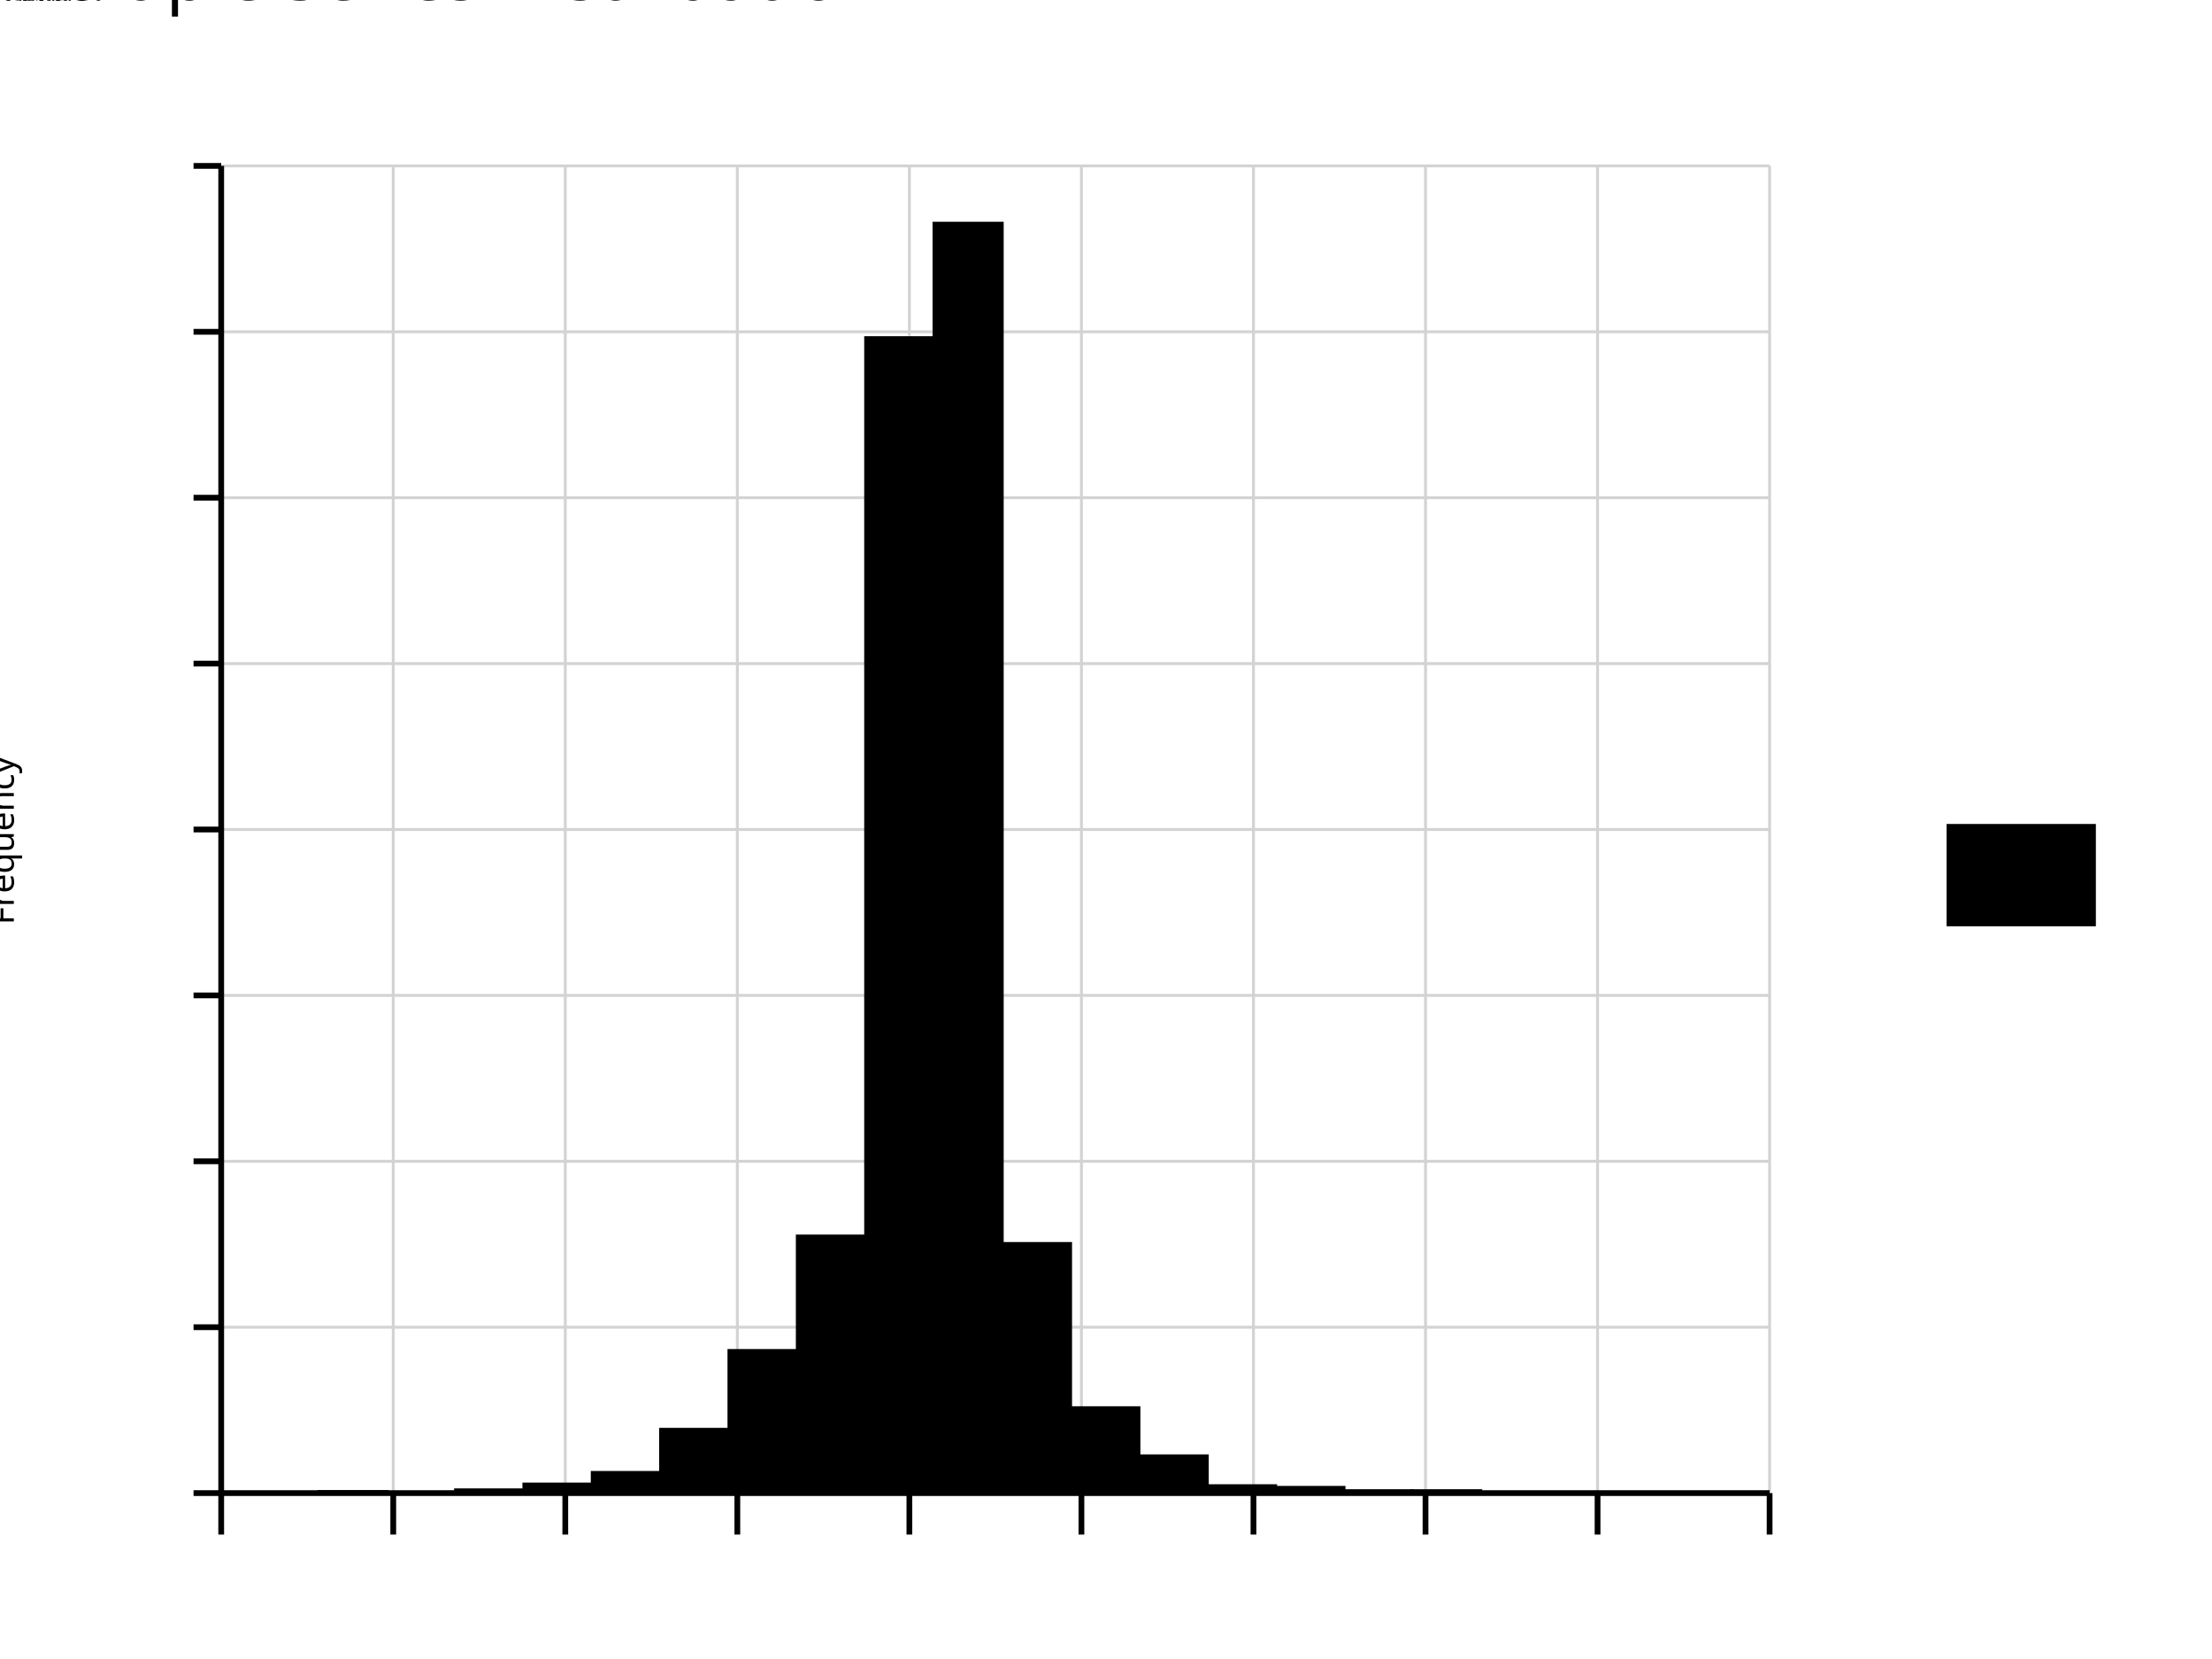
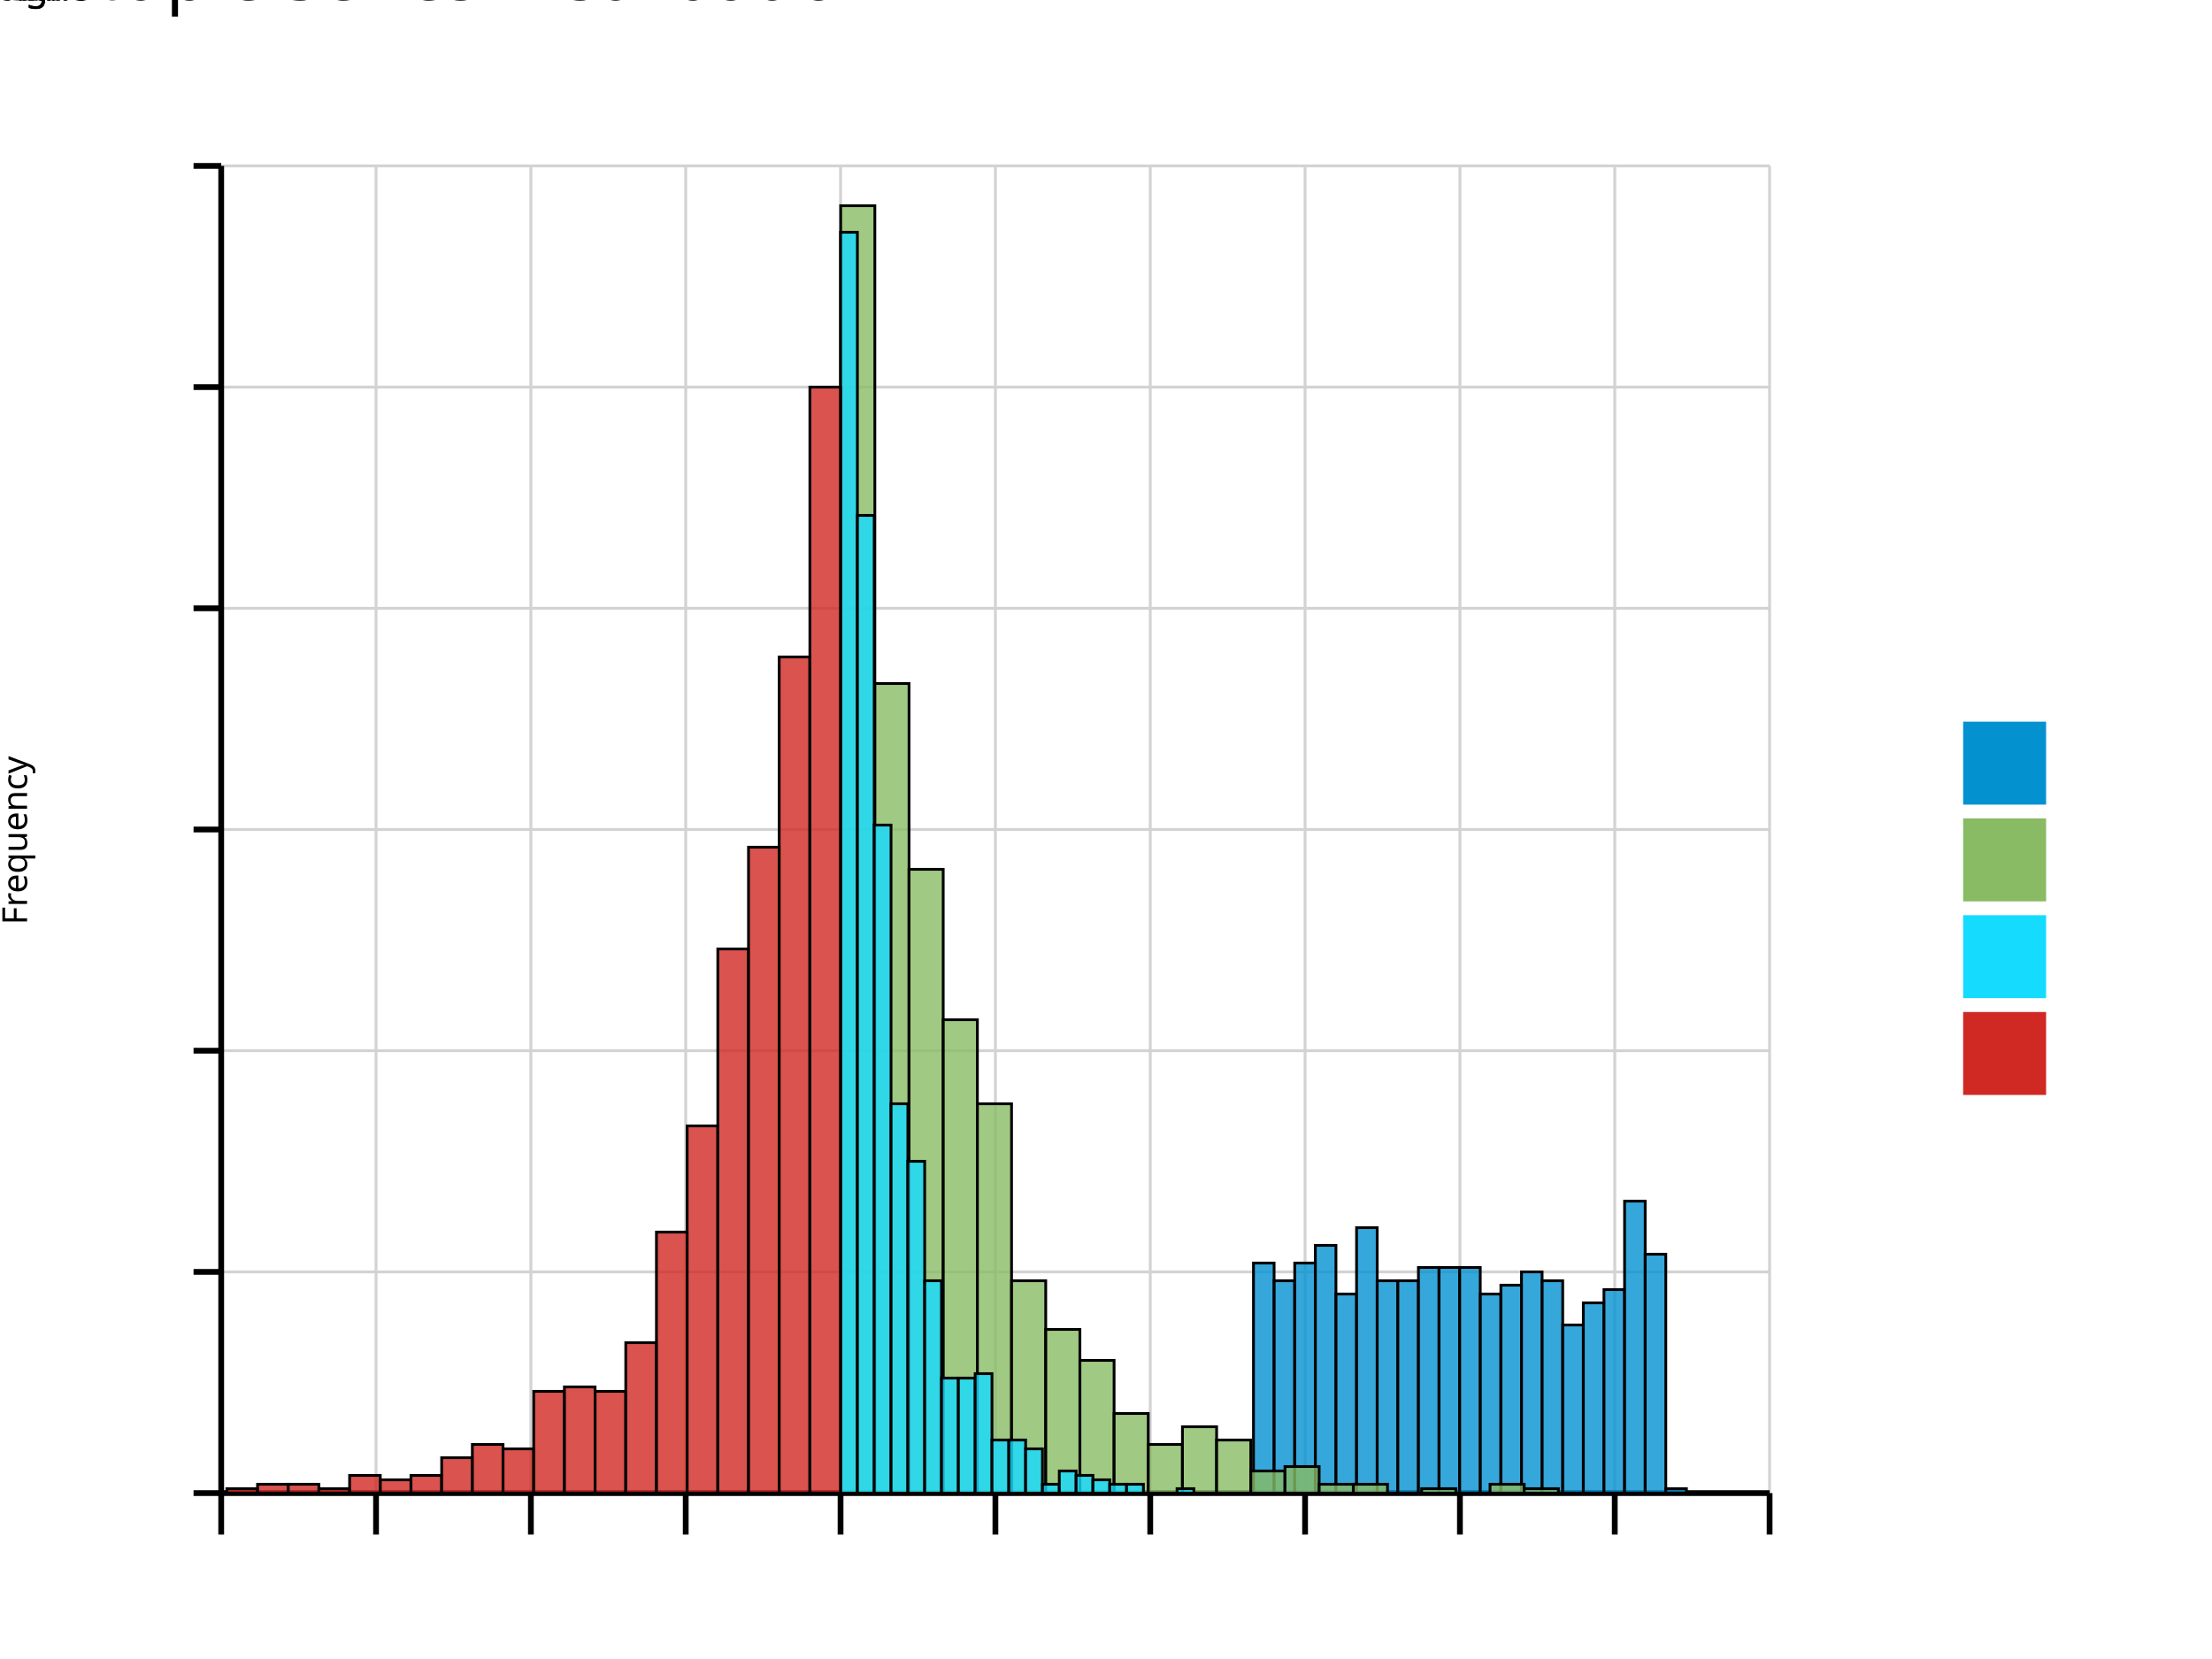
<svg xmlns="http://www.w3.org/2000/svg" viewBox="0 0 800 600">
  <rect fill="white" width="800" height="600" />
  <rect fill="white" width="800" height="600" />
  <rect fill="white" x="80" y="60" width="560" height="480" />
  <path fill="none" stroke="#D3D3D3" stroke-width="1.042" stroke-miterlimit="4" d="M80 60L80 540" />
-   <path fill="none" stroke="#D3D3D3" stroke-width="1.042" stroke-miterlimit="4" d="M142.222 60L142.222 540" />
-   <path fill="none" stroke="#D3D3D3" stroke-width="1.042" stroke-miterlimit="4" d="M204.444 60L204.444 540" />
-   <path fill="none" stroke="#D3D3D3" stroke-width="1.042" stroke-miterlimit="4" d="M266.667 60L266.667 540" />
-   <path fill="none" stroke="#D3D3D3" stroke-width="1.042" stroke-miterlimit="4" d="M328.889 60L328.889 540" />
-   <path fill="none" stroke="#D3D3D3" stroke-width="1.042" stroke-miterlimit="4" d="M391.111 60L391.111 540" />
-   <path fill="none" stroke="#D3D3D3" stroke-width="1.042" stroke-miterlimit="4" d="M453.333 60L453.333 540" />
-   <path fill="none" stroke="#D3D3D3" stroke-width="1.042" stroke-miterlimit="4" d="M515.556 60L515.556 540" />
-   <path fill="none" stroke="#D3D3D3" stroke-width="1.042" stroke-miterlimit="4" d="M577.778 60L577.778 540" />
+   <path fill="none" stroke="#D3D3D3" stroke-width="1.042" stroke-miterlimit="4" d="M136 60L136 540" />
+   <path fill="none" stroke="#D3D3D3" stroke-width="1.042" stroke-miterlimit="4" d="M192 60L192 540" />
+   <path fill="none" stroke="#D3D3D3" stroke-width="1.042" stroke-miterlimit="4" d="M248 60L248 540" />
+   <path fill="none" stroke="#D3D3D3" stroke-width="1.042" stroke-miterlimit="4" d="M304 60L304 540" />
+   <path fill="none" stroke="#D3D3D3" stroke-width="1.042" stroke-miterlimit="4" d="M360 60L360 540" />
+   <path fill="none" stroke="#D3D3D3" stroke-width="1.042" stroke-miterlimit="4" d="M416 60L416 540" />
+   <path fill="none" stroke="#D3D3D3" stroke-width="1.042" stroke-miterlimit="4" d="M472 60L472 540" />
+   <path fill="none" stroke="#D3D3D3" stroke-width="1.042" stroke-miterlimit="4" d="M528 60L528 540" />
+   <path fill="none" stroke="#D3D3D3" stroke-width="1.042" stroke-miterlimit="4" d="M584 60L584 540" />
  <path fill="none" stroke="#D3D3D3" stroke-width="1.042" stroke-miterlimit="4" d="M640 60L640 540" />
  <path fill="none" stroke="#D3D3D3" stroke-width="1.042" stroke-miterlimit="4" d="M80 540L640 540" />
-   <path fill="none" stroke="#D3D3D3" stroke-width="1.042" stroke-miterlimit="4" d="M80 480L640 480" />
-   <path fill="none" stroke="#D3D3D3" stroke-width="1.042" stroke-miterlimit="4" d="M80 420L640 420" />
-   <path fill="none" stroke="#D3D3D3" stroke-width="1.042" stroke-miterlimit="4" d="M80 360L640 360" />
+   <path fill="none" stroke="#D3D3D3" stroke-width="1.042" stroke-miterlimit="4" d="M80 460L640 460" />
+   <path fill="none" stroke="#D3D3D3" stroke-width="1.042" stroke-miterlimit="4" d="M80 380L640 380" />
  <path fill="none" stroke="#D3D3D3" stroke-width="1.042" stroke-miterlimit="4" d="M80 300L640 300" />
-   <path fill="none" stroke="#D3D3D3" stroke-width="1.042" stroke-miterlimit="4" d="M80 240L640 240" />
-   <path fill="none" stroke="#D3D3D3" stroke-width="1.042" stroke-miterlimit="4" d="M80 180L640 180" />
-   <path fill="none" stroke="#D3D3D3" stroke-width="1.042" stroke-miterlimit="4" d="M80 120L640 120" />
+   <path fill="none" stroke="#D3D3D3" stroke-width="1.042" stroke-miterlimit="4" d="M80 220L640 220" />
+   <path fill="none" stroke="#D3D3D3" stroke-width="1.042" stroke-miterlimit="4" d="M80 140L640 140" />
  <path fill="none" stroke="#D3D3D3" stroke-width="1.042" stroke-miterlimit="4" d="M80 60L640 60" />
  <path fill="none" stroke="black" stroke-width="2.083" stroke-miterlimit="4" d="M80 540L640 540" />
  <path fill="none" stroke="black" stroke-width="2.083" stroke-miterlimit="4" d="M80 540L80 555" />
  <text font-size="10.417" font-family="Microsoft YaHei, 微软雅黑" x="66, 70.506, 76.615, 79.123, 85.231, " y="566, ">
- 			-8.00
- 	</text>
-   <path fill="none" stroke="black" stroke-width="2.083" stroke-miterlimit="4" d="M142.222 540L142.222 555" />
-   <text font-size="10.417" font-family="Microsoft YaHei, 微软雅黑" x="128, 132.506, 138.615, 141.123, 147.231, " y="566, ">
			-6.00
	</text>
-   <path fill="none" stroke="black" stroke-width="2.083" stroke-miterlimit="4" d="M204.444 540L204.444 555" />
-   <text font-size="10.417" font-family="Microsoft YaHei, 微软雅黑" x="190, 194.506, 200.615, 203.123, 209.231, " y="566, ">
- 			-4.00
- 	</text>
-   <path fill="none" stroke="black" stroke-width="2.083" stroke-miterlimit="4" d="M266.667 540L266.667 555" />
-   <text font-size="10.417" font-family="Microsoft YaHei, 微软雅黑" x="252, 256.506, 262.615, 265.123, 271.231, " y="566, ">
- 			-2.00
- 	</text>
-   <path fill="none" stroke="black" stroke-width="2.083" stroke-miterlimit="4" d="M328.889 540L328.889 555" />
-   <text font-size="10.417" font-family="Microsoft YaHei, 微软雅黑" x="326, " y="566, ">
+   <path fill="none" stroke="black" stroke-width="2.083" stroke-miterlimit="4" d="M136 540L136 555" />
+   <text font-size="10.417" font-family="Microsoft YaHei, 微软雅黑" x="122, 126.506, 132.615, 135.123, 141.231, " y="566, ">
+ 			-4.50
+ 	</text>
+   <path fill="none" stroke="black" stroke-width="2.083" stroke-miterlimit="4" d="M192 540L192 555" />
+   <text font-size="10.417" font-family="Microsoft YaHei, 微软雅黑" x="178, 182.506, 188.615, 191.123, 197.231, " y="566, ">
+ 			-3.00
+ 	</text>
+   <path fill="none" stroke="black" stroke-width="2.083" stroke-miterlimit="4" d="M248 540L248 555" />
+   <text font-size="10.417" font-family="Microsoft YaHei, 微软雅黑" x="234, 238.506, 244.615, 247.123, 253.231, " y="566, ">
+ 			-1.50
+ 	</text>
+   <path fill="none" stroke="black" stroke-width="2.083" stroke-miterlimit="4" d="M304 540L304 555" />
+   <text font-size="10.417" font-family="Microsoft YaHei, 微软雅黑" x="301, " y="566, ">
			0
	</text>
-   <path fill="none" stroke="black" stroke-width="2.083" stroke-miterlimit="4" d="M391.111 540L391.111 555" />
-   <text font-size="10.417" font-family="Microsoft YaHei, 微软雅黑" x="379, 385.109, 387.616, 393.725, " y="566, ">
- 			2.00
- 	</text>
-   <path fill="none" stroke="black" stroke-width="2.083" stroke-miterlimit="4" d="M453.333 540L453.333 555" />
-   <text font-size="10.417" font-family="Microsoft YaHei, 微软雅黑" x="442, 448.109, 450.616, 456.725, " y="566, ">
- 			4.00
- 	</text>
-   <path fill="none" stroke="black" stroke-width="2.083" stroke-miterlimit="4" d="M515.556 540L515.556 555" />
-   <text font-size="10.417" font-family="Microsoft YaHei, 微软雅黑" x="504, 510.109, 512.616, 518.725, " y="566, ">
+   <path fill="none" stroke="black" stroke-width="2.083" stroke-miterlimit="4" d="M360 540L360 555" />
+   <text font-size="10.417" font-family="Microsoft YaHei, 微软雅黑" x="349, 355.109, 357.616, 363.725, " y="566, ">
+ 			1.50
+ 	</text>
+   <path fill="none" stroke="black" stroke-width="2.083" stroke-miterlimit="4" d="M416 540L416 555" />
+   <text font-size="10.417" font-family="Microsoft YaHei, 微软雅黑" x="404, 410.109, 412.616, 418.725, " y="566, ">
+ 			3.00
+ 	</text>
+   <path fill="none" stroke="black" stroke-width="2.083" stroke-miterlimit="4" d="M472 540L472 555" />
+   <text font-size="10.417" font-family="Microsoft YaHei, 微软雅黑" x="460, 466.109, 468.616, 474.725, " y="566, ">
+ 			4.50
+ 	</text>
+   <path fill="none" stroke="black" stroke-width="2.083" stroke-miterlimit="4" d="M528 540L528 555" />
+   <text font-size="10.417" font-family="Microsoft YaHei, 微软雅黑" x="516, 522.109, 524.616, 530.725, " y="566, ">
			6.00
	</text>
-   <path fill="none" stroke="black" stroke-width="2.083" stroke-miterlimit="4" d="M577.778 540L577.778 555" />
-   <text font-size="10.417" font-family="Microsoft YaHei, 微软雅黑" x="566, 572.109, 574.616, 580.725, " y="566, ">
- 			8.00
+   <path fill="none" stroke="black" stroke-width="2.083" stroke-miterlimit="4" d="M584 540L584 555" />
+   <text font-size="10.417" font-family="Microsoft YaHei, 微软雅黑" x="572, 578.109, 580.616, 586.725, " y="566, ">
+ 			7.50
	</text>
  <path fill="none" stroke="black" stroke-width="2.083" stroke-miterlimit="4" d="M640 540L640 555" />
-   <text font-size="10.417" font-family="Microsoft YaHei, 微软雅黑" x="625, 631.109, 637.217, 639.725, 645.833, " y="566, ">
- 			10.00
+   <text font-size="10.417" font-family="Microsoft YaHei, 微软雅黑" x="628, 634.109, 636.616, 642.725, " y="566, ">
+ 			9.00
	</text>
  <text font-size="12.5" font-family="Microsoft YaHei, 微软雅黑" x="341.217, 349.671, 356.58, 359.906, 367.609, " y="561.25, ">
			Value
	</text>
  <path fill="none" stroke="black" stroke-width="2.083" stroke-miterlimit="4" d="M80 540L80 60" />
  <path fill="none" stroke="black" stroke-width="2.083" stroke-miterlimit="4" d="M80 540L70 540" />
  <text font-size="10.417" font-family="Microsoft YaHei, 微软雅黑" x="63.25, " y="543.5, ">
			0
	</text>
-   <path fill="none" stroke="black" stroke-width="2.083" stroke-miterlimit="4" d="M80 480L70 480" />
-   <text font-size="10.417" font-family="Microsoft YaHei, 微软雅黑" x="32.94, 39.049, 45.158, 51.266, 53.774, 59.882, " y="483.5, ">
+   <path fill="none" stroke="black" stroke-width="2.083" stroke-miterlimit="4" d="M80 460L70 460" />
+   <text font-size="10.417" font-family="Microsoft YaHei, 微软雅黑" x="39.812, 45.921, 52.03, 54.537, 60.646, " y="463.5, ">
+ 			50.00
+ 	</text>
+   <path fill="none" stroke="black" stroke-width="2.083" stroke-miterlimit="4" d="M80 380L70 380" />
+   <text font-size="10.417" font-family="Microsoft YaHei, 微软雅黑" x="34.065, 40.174, 46.283, 52.391, 54.899, 61.007, " y="383.5, ">
+ 			100.00
+ 	</text>
+   <path fill="none" stroke="black" stroke-width="2.083" stroke-miterlimit="4" d="M80 300L70 300" />
+   <text font-size="10.417" font-family="Microsoft YaHei, 微软雅黑" x="34.065, 40.174, 46.283, 52.391, 54.899, 61.007, " y="303.5, ">
+ 			150.00
+ 	</text>
+   <path fill="none" stroke="black" stroke-width="2.083" stroke-miterlimit="4" d="M80 220L70 220" />
+   <text font-size="10.417" font-family="Microsoft YaHei, 微软雅黑" x="32.94, 39.049, 45.158, 51.266, 53.774, 59.882, " y="223.5, ">
			200.00
	</text>
-   <path fill="none" stroke="black" stroke-width="2.083" stroke-miterlimit="4" d="M80 420L70 420" />
-   <text font-size="10.417" font-family="Microsoft YaHei, 微软雅黑" x="32.94, 39.049, 45.158, 51.266, 53.774, 59.882, " y="423.5, ">
- 			400.00
- 	</text>
-   <path fill="none" stroke="black" stroke-width="2.083" stroke-miterlimit="4" d="M80 360L70 360" />
-   <text font-size="10.417" font-family="Microsoft YaHei, 微软雅黑" x="32.94, 39.049, 45.158, 51.266, 53.774, 59.882, " y="363.5, ">
- 			600.00
- 	</text>
-   <path fill="none" stroke="black" stroke-width="2.083" stroke-miterlimit="4" d="M80 300L70 300" />
-   <text font-size="10.417" font-family="Microsoft YaHei, 微软雅黑" x="32.94, 39.049, 45.158, 51.266, 53.774, 59.882, " y="303.5, ">
- 			800.00
- 	</text>
-   <path fill="none" stroke="black" stroke-width="2.083" stroke-miterlimit="4" d="M80 240L70 240" />
-   <text font-size="10.417" font-family="Microsoft YaHei, 微软雅黑" x="27.193, 33.302, 39.41, 45.519, 51.628, 54.135, 60.244, " y="243.5, ">
- 			1000.00
- 	</text>
-   <path fill="none" stroke="black" stroke-width="2.083" stroke-miterlimit="4" d="M80 180L70 180" />
-   <text font-size="10.417" font-family="Microsoft YaHei, 微软雅黑" x="27.193, 33.302, 39.41, 45.519, 51.628, 54.135, 60.244, " y="183.5, ">
- 			1200.00
- 	</text>
-   <path fill="none" stroke="black" stroke-width="2.083" stroke-miterlimit="4" d="M80 120L70 120" />
-   <text font-size="10.417" font-family="Microsoft YaHei, 微软雅黑" x="27.193, 33.302, 39.41, 45.519, 51.628, 54.135, 60.244, " y="123.5, ">
- 			1400.00
+   <path fill="none" stroke="black" stroke-width="2.083" stroke-miterlimit="4" d="M80 140L70 140" />
+   <text font-size="10.417" font-family="Microsoft YaHei, 微软雅黑" x="32.94, 39.049, 45.158, 51.266, 53.774, 59.882, " y="143.5, ">
+ 			250.00
	</text>
  <path fill="none" stroke="black" stroke-width="2.083" stroke-miterlimit="4" d="M80 60L70 60" />
-   <text font-size="10.417" font-family="Microsoft YaHei, 微软雅黑" x="27.193, 33.302, 39.41, 45.519, 51.628, 54.135, 60.244, " y="63.5, ">
- 			1600.00
- 	</text>
-   <text transform="matrix(0 -1 1 0 5 334.463)" font-size="12.5" font-family="Segoe UI" x="-29.403, -23.299, -18.954, -12.417, -5.056, 2.018, 8.555, 15.629, 21.403, " y="3, ">
+   <text font-size="10.417" font-family="Microsoft YaHei, 微软雅黑" x="32.94, 39.049, 45.158, 51.266, 53.774, 59.882, " y="63.5, ">
+ 			300.00
+ 	</text>
+   <text transform="matrix(0 -1 1 0 9.78548 334.463)" font-size="12.5" font-family="Segoe UI" x="-29.403, -23.299, -18.954, -12.417, -5.056, 2.018, 8.555, 15.629, 21.403, " y="3, ">
			Frequency
	</text>
-   <rect x="90.561" y="539.7" width="24.721" height="0.3" />
-   <rect fill="none" stroke="black" stroke-width="1" stroke-miterlimit="4" x="90.561" y="539.7" width="24.721" height="0.3" />
-   <rect x="115.282" y="539.4" width="24.721" height="0.6" />
-   <rect fill="none" stroke="black" stroke-width="1" stroke-miterlimit="4" x="115.282" y="539.4" width="24.721" height="0.6" />
-   <rect x="140.003" y="539.7" width="24.721" height="0.3" />
-   <rect fill="none" stroke="black" stroke-width="1" stroke-miterlimit="4" x="140.003" y="539.7" width="24.721" height="0.3" />
-   <rect x="164.725" y="538.8" width="24.721" height="1.2" />
-   <rect fill="none" stroke="black" stroke-width="1" stroke-miterlimit="4" x="164.725" y="538.8" width="24.721" height="1.2" />
-   <rect x="189.446" y="536.7" width="24.721" height="3.3" />
-   <rect fill="none" stroke="black" stroke-width="1" stroke-miterlimit="4" x="189.446" y="536.7" width="24.721" height="3.3" />
-   <rect x="214.167" y="532.5" width="24.721" height="7.5" />
-   <rect fill="none" stroke="black" stroke-width="1" stroke-miterlimit="4" x="214.167" y="532.5" width="24.721" height="7.5" />
-   <rect x="238.889" y="516.9" width="24.721" height="23.1" />
-   <rect fill="none" stroke="black" stroke-width="1" stroke-miterlimit="4" x="238.889" y="516.9" width="24.721" height="23.1" />
-   <rect x="263.61" y="488.4" width="24.721" height="51.6" />
-   <rect fill="none" stroke="black" stroke-width="1" stroke-miterlimit="4" x="263.61" y="488.4" width="24.721" height="51.6" />
-   <rect x="288.331" y="447" width="24.721" height="93" />
-   <rect fill="none" stroke="black" stroke-width="1" stroke-miterlimit="4" x="288.331" y="447" width="24.721" height="93" />
-   <rect x="313.053" y="122.1" width="24.721" height="417.9" />
-   <rect fill="none" stroke="black" stroke-width="1" stroke-miterlimit="4" x="313.053" y="122.1" width="24.721" height="417.9" />
-   <rect x="337.774" y="80.7" width="24.721" height="459.3" />
-   <rect fill="none" stroke="black" stroke-width="1" stroke-miterlimit="4" x="337.774" y="80.7" width="24.721" height="459.3" />
-   <rect x="362.495" y="449.7" width="24.721" height="90.3" />
-   <rect fill="none" stroke="black" stroke-width="1" stroke-miterlimit="4" x="362.495" y="449.7" width="24.721" height="90.3" />
-   <rect x="387.217" y="509.1" width="24.721" height="30.9" />
-   <rect fill="none" stroke="black" stroke-width="1" stroke-miterlimit="4" x="387.217" y="509.1" width="24.721" height="30.9" />
-   <rect x="411.938" y="526.5" width="24.721" height="13.5" />
-   <rect fill="none" stroke="black" stroke-width="1" stroke-miterlimit="4" x="411.938" y="526.5" width="24.721" height="13.5" />
-   <rect x="436.659" y="537.3" width="24.721" height="2.7" />
-   <rect fill="none" stroke="black" stroke-width="1" stroke-miterlimit="4" x="436.659" y="537.3" width="24.721" height="2.7" />
-   <rect x="461.381" y="537.9" width="24.721" height="2.1" />
-   <rect fill="none" stroke="black" stroke-width="1" stroke-miterlimit="4" x="461.381" y="537.9" width="24.721" height="2.1" />
-   <rect x="486.102" y="539.1" width="24.721" height="0.9" />
-   <rect fill="none" stroke="black" stroke-width="1" stroke-miterlimit="4" x="486.102" y="539.1" width="24.721" height="0.9" />
-   <rect x="510.823" y="539.1" width="24.721" height="0.9" />
-   <rect fill="none" stroke="black" stroke-width="1" stroke-miterlimit="4" x="510.823" y="539.1" width="24.721" height="0.9" />
-   <rect x="535.545" y="539.7" width="24.721" height="0.3" />
-   <rect fill="none" stroke="black" stroke-width="1" stroke-miterlimit="4" x="535.545" y="539.7" width="24.721" height="0.3" />
-   <rect fill="none" stroke="black" stroke-width="1" stroke-miterlimit="4" x="560.266" y="540" width="24.721" height="0" />
-   <rect x="584.987" y="539.7" width="24.721" height="0.3" />
-   <rect fill="none" stroke="black" stroke-width="1" stroke-miterlimit="4" x="584.987" y="539.7" width="24.721" height="0.3" />
+   <rect fill="#0491D0" fill-opacity="0.8" x="453.34" y="456.8" width="7.456" height="83.2" />
+   <rect fill="none" stroke="black" stroke-width="1" stroke-miterlimit="4" x="453.34" y="456.8" width="7.456" height="83.2" />
+   <rect fill="#0491D0" fill-opacity="0.8" x="460.796" y="463.2" width="7.456" height="76.8" />
+   <rect fill="none" stroke="black" stroke-width="1" stroke-miterlimit="4" x="460.796" y="463.2" width="7.456" height="76.8" />
+   <rect fill="#0491D0" fill-opacity="0.8" x="468.252" y="456.8" width="7.456" height="83.2" />
+   <rect fill="none" stroke="black" stroke-width="1" stroke-miterlimit="4" x="468.252" y="456.8" width="7.456" height="83.2" />
+   <rect fill="#0491D0" fill-opacity="0.8" x="475.708" y="450.4" width="7.456" height="89.6" />
+   <rect fill="none" stroke="black" stroke-width="1" stroke-miterlimit="4" x="475.708" y="450.4" width="7.456" height="89.6" />
+   <rect fill="#0491D0" fill-opacity="0.8" x="483.164" y="468" width="7.456" height="72" />
+   <rect fill="none" stroke="black" stroke-width="1" stroke-miterlimit="4" x="483.164" y="468" width="7.456" height="72" />
+   <rect fill="#0491D0" fill-opacity="0.8" x="490.621" y="444" width="7.456" height="96" />
+   <rect fill="none" stroke="black" stroke-width="1" stroke-miterlimit="4" x="490.621" y="444" width="7.456" height="96" />
+   <rect fill="#0491D0" fill-opacity="0.8" x="498.077" y="463.2" width="7.456" height="76.8" />
+   <rect fill="none" stroke="black" stroke-width="1" stroke-miterlimit="4" x="498.077" y="463.2" width="7.456" height="76.8" />
+   <rect fill="#0491D0" fill-opacity="0.8" x="505.533" y="463.2" width="7.456" height="76.8" />
+   <rect fill="none" stroke="black" stroke-width="1" stroke-miterlimit="4" x="505.533" y="463.2" width="7.456" height="76.8" />
+   <rect fill="#0491D0" fill-opacity="0.8" x="512.989" y="458.4" width="7.456" height="81.6" />
+   <rect fill="none" stroke="black" stroke-width="1" stroke-miterlimit="4" x="512.989" y="458.4" width="7.456" height="81.6" />
+   <rect fill="#0491D0" fill-opacity="0.8" x="520.445" y="458.4" width="7.456" height="81.6" />
+   <rect fill="none" stroke="black" stroke-width="1" stroke-miterlimit="4" x="520.445" y="458.4" width="7.456" height="81.6" />
+   <rect fill="#0491D0" fill-opacity="0.8" x="527.901" y="458.4" width="7.456" height="81.6" />
+   <rect fill="none" stroke="black" stroke-width="1" stroke-miterlimit="4" x="527.901" y="458.4" width="7.456" height="81.6" />
+   <rect fill="#0491D0" fill-opacity="0.8" x="535.357" y="468" width="7.456" height="72" />
+   <rect fill="none" stroke="black" stroke-width="1" stroke-miterlimit="4" x="535.357" y="468" width="7.456" height="72" />
+   <rect fill="#0491D0" fill-opacity="0.8" x="542.813" y="464.8" width="7.456" height="75.2" />
+   <rect fill="none" stroke="black" stroke-width="1" stroke-miterlimit="4" x="542.813" y="464.8" width="7.456" height="75.2" />
+   <rect fill="#0491D0" fill-opacity="0.8" x="550.269" y="460" width="7.456" height="80" />
+   <rect fill="none" stroke="black" stroke-width="1" stroke-miterlimit="4" x="550.269" y="460" width="7.456" height="80" />
+   <rect fill="#0491D0" fill-opacity="0.8" x="557.725" y="463.2" width="7.456" height="76.8" />
+   <rect fill="none" stroke="black" stroke-width="1" stroke-miterlimit="4" x="557.725" y="463.2" width="7.456" height="76.8" />
+   <rect fill="#0491D0" fill-opacity="0.8" x="565.181" y="479.2" width="7.456" height="60.8" />
+   <rect fill="none" stroke="black" stroke-width="1" stroke-miterlimit="4" x="565.181" y="479.2" width="7.456" height="60.8" />
+   <rect fill="#0491D0" fill-opacity="0.8" x="572.638" y="471.2" width="7.456" height="68.8" />
+   <rect fill="none" stroke="black" stroke-width="1" stroke-miterlimit="4" x="572.638" y="471.2" width="7.456" height="68.8" />
+   <rect fill="#0491D0" fill-opacity="0.8" x="580.094" y="466.4" width="7.456" height="73.6" />
+   <rect fill="none" stroke="black" stroke-width="1" stroke-miterlimit="4" x="580.094" y="466.4" width="7.456" height="73.6" />
+   <rect fill="#0491D0" fill-opacity="0.8" x="587.55" y="434.4" width="7.456" height="105.6" />
+   <rect fill="none" stroke="black" stroke-width="1" stroke-miterlimit="4" x="587.55" y="434.4" width="7.456" height="105.6" />
+   <rect fill="#0491D0" fill-opacity="0.8" x="595.006" y="453.6" width="7.456" height="86.4" />
+   <rect fill="none" stroke="black" stroke-width="1" stroke-miterlimit="4" x="595.006" y="453.6" width="7.456" height="86.4" />
+   <rect fill="#0491D0" fill-opacity="0.8" x="602.462" y="538.4" width="7.456" height="1.6" />
+   <rect fill="none" stroke="black" stroke-width="1" stroke-miterlimit="4" x="602.462" y="538.4" width="7.456" height="1.6" />
+   <rect fill="#88BB64" fill-opacity="0.8" x="304.04" y="74.4" width="12.36" height="465.6" />
+   <rect fill="none" stroke="black" stroke-width="1" stroke-miterlimit="4" x="304.04" y="74.4" width="12.36" height="465.6" />
+   <rect fill="#88BB64" fill-opacity="0.8" x="316.401" y="247.2" width="12.36" height="292.8" />
+   <rect fill="none" stroke="black" stroke-width="1" stroke-miterlimit="4" x="316.401" y="247.2" width="12.36" height="292.8" />
+   <rect fill="#88BB64" fill-opacity="0.8" x="328.761" y="314.4" width="12.36" height="225.6" />
+   <rect fill="none" stroke="black" stroke-width="1" stroke-miterlimit="4" x="328.761" y="314.4" width="12.36" height="225.6" />
+   <rect fill="#88BB64" fill-opacity="0.8" x="341.122" y="368.8" width="12.36" height="171.2" />
+   <rect fill="none" stroke="black" stroke-width="1" stroke-miterlimit="4" x="341.122" y="368.8" width="12.36" height="171.2" />
+   <rect fill="#88BB64" fill-opacity="0.8" x="353.482" y="399.2" width="12.36" height="140.8" />
+   <rect fill="none" stroke="black" stroke-width="1" stroke-miterlimit="4" x="353.482" y="399.2" width="12.36" height="140.8" />
+   <rect fill="#88BB64" fill-opacity="0.8" x="365.843" y="463.2" width="12.36" height="76.8" />
+   <rect fill="none" stroke="black" stroke-width="1" stroke-miterlimit="4" x="365.843" y="463.2" width="12.36" height="76.8" />
+   <rect fill="#88BB64" fill-opacity="0.8" x="378.203" y="480.8" width="12.36" height="59.2" />
+   <rect fill="none" stroke="black" stroke-width="1" stroke-miterlimit="4" x="378.203" y="480.8" width="12.36" height="59.2" />
+   <rect fill="#88BB64" fill-opacity="0.8" x="390.563" y="492" width="12.36" height="48" />
+   <rect fill="none" stroke="black" stroke-width="1" stroke-miterlimit="4" x="390.563" y="492" width="12.36" height="48" />
+   <rect fill="#88BB64" fill-opacity="0.8" x="402.924" y="511.2" width="12.36" height="28.8" />
+   <rect fill="none" stroke="black" stroke-width="1" stroke-miterlimit="4" x="402.924" y="511.2" width="12.36" height="28.8" />
+   <rect fill="#88BB64" fill-opacity="0.8" x="415.284" y="522.4" width="12.36" height="17.6" />
+   <rect fill="none" stroke="black" stroke-width="1" stroke-miterlimit="4" x="415.284" y="522.4" width="12.36" height="17.6" />
+   <rect fill="#88BB64" fill-opacity="0.8" x="427.645" y="516" width="12.36" height="24" />
+   <rect fill="none" stroke="black" stroke-width="1" stroke-miterlimit="4" x="427.645" y="516" width="12.36" height="24" />
+   <rect fill="#88BB64" fill-opacity="0.8" x="440.005" y="520.8" width="12.36" height="19.2" />
+   <rect fill="none" stroke="black" stroke-width="1" stroke-miterlimit="4" x="440.005" y="520.8" width="12.36" height="19.2" />
+   <rect fill="#88BB64" fill-opacity="0.8" x="452.366" y="532" width="12.36" height="8" />
+   <rect fill="none" stroke="black" stroke-width="1" stroke-miterlimit="4" x="452.366" y="532" width="12.36" height="8" />
+   <rect fill="#88BB64" fill-opacity="0.8" x="464.726" y="530.4" width="12.36" height="9.6" />
+   <rect fill="none" stroke="black" stroke-width="1" stroke-miterlimit="4" x="464.726" y="530.4" width="12.36" height="9.6" />
+   <rect fill="#88BB64" fill-opacity="0.8" x="477.087" y="536.8" width="12.36" height="3.2" />
+   <rect fill="none" stroke="black" stroke-width="1" stroke-miterlimit="4" x="477.087" y="536.8" width="12.36" height="3.2" />
+   <rect fill="#88BB64" fill-opacity="0.8" x="489.447" y="536.8" width="12.36" height="3.2" />
+   <rect fill="none" stroke="black" stroke-width="1" stroke-miterlimit="4" x="489.447" y="536.8" width="12.36" height="3.2" />
+   <rect fill="none" stroke="black" stroke-width="1" stroke-miterlimit="4" x="501.808" y="540" width="12.36" height="0" />
+   <rect fill="#88BB64" fill-opacity="0.8" x="514.168" y="538.4" width="12.36" height="1.6" />
+   <rect fill="none" stroke="black" stroke-width="1" stroke-miterlimit="4" x="514.168" y="538.4" width="12.36" height="1.6" />
+   <rect fill="none" stroke="black" stroke-width="1" stroke-miterlimit="4" x="526.529" y="540" width="12.36" height="0" />
+   <rect fill="#88BB64" fill-opacity="0.8" x="538.889" y="536.8" width="12.36" height="3.2" />
+   <rect fill="none" stroke="black" stroke-width="1" stroke-miterlimit="4" x="538.889" y="536.8" width="12.36" height="3.2" />
+   <rect fill="#88BB64" fill-opacity="0.8" x="551.25" y="538.4" width="12.36" height="1.6" />
+   <rect fill="none" stroke="black" stroke-width="1" stroke-miterlimit="4" x="551.25" y="538.4" width="12.36" height="1.6" />
+   <rect fill="#15DBFF" fill-opacity="0.8" x="304.001" y="84" width="6.085" height="456" />
+   <rect fill="none" stroke="black" stroke-width="1" stroke-miterlimit="4" x="304.001" y="84" width="6.085" height="456" />
+   <rect fill="#15DBFF" fill-opacity="0.8" x="310.085" y="186.4" width="6.085" height="353.6" />
+   <rect fill="none" stroke="black" stroke-width="1" stroke-miterlimit="4" x="310.085" y="186.4" width="6.085" height="353.6" />
+   <rect fill="#15DBFF" fill-opacity="0.8" x="316.17" y="298.4" width="6.085" height="241.6" />
+   <rect fill="none" stroke="black" stroke-width="1" stroke-miterlimit="4" x="316.17" y="298.4" width="6.085" height="241.6" />
+   <rect fill="#15DBFF" fill-opacity="0.8" x="322.255" y="399.2" width="6.085" height="140.8" />
+   <rect fill="none" stroke="black" stroke-width="1" stroke-miterlimit="4" x="322.255" y="399.2" width="6.085" height="140.8" />
+   <rect fill="#15DBFF" fill-opacity="0.8" x="328.34" y="420" width="6.085" height="120" />
+   <rect fill="none" stroke="black" stroke-width="1" stroke-miterlimit="4" x="328.34" y="420" width="6.085" height="120" />
+   <rect fill="#15DBFF" fill-opacity="0.8" x="334.425" y="463.2" width="6.085" height="76.8" />
+   <rect fill="none" stroke="black" stroke-width="1" stroke-miterlimit="4" x="334.425" y="463.2" width="6.085" height="76.8" />
+   <rect fill="#15DBFF" fill-opacity="0.8" x="340.51" y="498.4" width="6.085" height="41.6" />
+   <rect fill="none" stroke="black" stroke-width="1" stroke-miterlimit="4" x="340.51" y="498.4" width="6.085" height="41.6" />
+   <rect fill="#15DBFF" fill-opacity="0.8" x="346.595" y="498.4" width="6.085" height="41.6" />
+   <rect fill="none" stroke="black" stroke-width="1" stroke-miterlimit="4" x="346.595" y="498.4" width="6.085" height="41.6" />
+   <rect fill="#15DBFF" fill-opacity="0.8" x="352.68" y="496.8" width="6.085" height="43.2" />
+   <rect fill="none" stroke="black" stroke-width="1" stroke-miterlimit="4" x="352.68" y="496.8" width="6.085" height="43.2" />
+   <rect fill="#15DBFF" fill-opacity="0.8" x="358.765" y="520.8" width="6.085" height="19.2" />
+   <rect fill="none" stroke="black" stroke-width="1" stroke-miterlimit="4" x="358.765" y="520.8" width="6.085" height="19.2" />
+   <rect fill="#15DBFF" fill-opacity="0.8" x="364.849" y="520.8" width="6.085" height="19.2" />
+   <rect fill="none" stroke="black" stroke-width="1" stroke-miterlimit="4" x="364.849" y="520.8" width="6.085" height="19.2" />
+   <rect fill="#15DBFF" fill-opacity="0.8" x="370.934" y="524" width="6.085" height="16" />
+   <rect fill="none" stroke="black" stroke-width="1" stroke-miterlimit="4" x="370.934" y="524" width="6.085" height="16" />
+   <rect fill="#15DBFF" fill-opacity="0.8" x="377.019" y="536.8" width="6.085" height="3.2" />
+   <rect fill="none" stroke="black" stroke-width="1" stroke-miterlimit="4" x="377.019" y="536.8" width="6.085" height="3.2" />
+   <rect fill="#15DBFF" fill-opacity="0.8" x="383.104" y="532" width="6.085" height="8" />
+   <rect fill="none" stroke="black" stroke-width="1" stroke-miterlimit="4" x="383.104" y="532" width="6.085" height="8" />
+   <rect fill="#15DBFF" fill-opacity="0.8" x="389.189" y="533.6" width="6.085" height="6.4" />
+   <rect fill="none" stroke="black" stroke-width="1" stroke-miterlimit="4" x="389.189" y="533.6" width="6.085" height="6.4" />
+   <rect fill="#15DBFF" fill-opacity="0.8" x="395.274" y="535.2" width="6.085" height="4.8" />
+   <rect fill="none" stroke="black" stroke-width="1" stroke-miterlimit="4" x="395.274" y="535.2" width="6.085" height="4.8" />
+   <rect fill="#15DBFF" fill-opacity="0.8" x="401.359" y="536.8" width="6.085" height="3.2" />
+   <rect fill="none" stroke="black" stroke-width="1" stroke-miterlimit="4" x="401.359" y="536.8" width="6.085" height="3.2" />
+   <rect fill="#15DBFF" fill-opacity="0.8" x="407.444" y="536.8" width="6.085" height="3.2" />
+   <rect fill="none" stroke="black" stroke-width="1" stroke-miterlimit="4" x="407.444" y="536.8" width="6.085" height="3.2" />
+   <rect fill="none" stroke="black" stroke-width="1" stroke-miterlimit="4" x="413.529" y="540" width="6.085" height="0" />
+   <rect fill="none" stroke="black" stroke-width="1" stroke-miterlimit="4" x="419.613" y="540" width="6.085" height="0" />
+   <rect fill="#15DBFF" fill-opacity="0.8" x="425.698" y="538.4" width="6.085" height="1.6" />
+   <rect fill="none" stroke="black" stroke-width="1" stroke-miterlimit="4" x="425.698" y="538.4" width="6.085" height="1.6" />
+   <rect fill="#D02823" fill-opacity="0.8" x="82.049" y="538.4" width="11.097" height="1.6" />
+   <rect fill="none" stroke="black" stroke-width="1" stroke-miterlimit="4" x="82.049" y="538.4" width="11.097" height="1.6" />
+   <rect fill="#D02823" fill-opacity="0.8" x="93.146" y="536.8" width="11.097" height="3.2" />
+   <rect fill="none" stroke="black" stroke-width="1" stroke-miterlimit="4" x="93.146" y="536.8" width="11.097" height="3.2" />
+   <rect fill="#D02823" fill-opacity="0.8" x="104.244" y="536.8" width="11.097" height="3.2" />
+   <rect fill="none" stroke="black" stroke-width="1" stroke-miterlimit="4" x="104.244" y="536.8" width="11.097" height="3.2" />
+   <rect fill="#D02823" fill-opacity="0.8" x="115.341" y="538.4" width="11.097" height="1.6" />
+   <rect fill="none" stroke="black" stroke-width="1" stroke-miterlimit="4" x="115.341" y="538.4" width="11.097" height="1.6" />
+   <rect fill="#D02823" fill-opacity="0.8" x="126.439" y="533.6" width="11.097" height="6.4" />
+   <rect fill="none" stroke="black" stroke-width="1" stroke-miterlimit="4" x="126.439" y="533.6" width="11.097" height="6.4" />
+   <rect fill="#D02823" fill-opacity="0.8" x="137.536" y="535.2" width="11.097" height="4.8" />
+   <rect fill="none" stroke="black" stroke-width="1" stroke-miterlimit="4" x="137.536" y="535.2" width="11.097" height="4.8" />
+   <rect fill="#D02823" fill-opacity="0.8" x="148.634" y="533.6" width="11.097" height="6.4" />
+   <rect fill="none" stroke="black" stroke-width="1" stroke-miterlimit="4" x="148.634" y="533.6" width="11.097" height="6.4" />
+   <rect fill="#D02823" fill-opacity="0.8" x="159.731" y="527.2" width="11.097" height="12.8" />
+   <rect fill="none" stroke="black" stroke-width="1" stroke-miterlimit="4" x="159.731" y="527.2" width="11.097" height="12.8" />
+   <rect fill="#D02823" fill-opacity="0.8" x="170.829" y="522.4" width="11.097" height="17.6" />
+   <rect fill="none" stroke="black" stroke-width="1" stroke-miterlimit="4" x="170.829" y="522.4" width="11.097" height="17.6" />
+   <rect fill="#D02823" fill-opacity="0.8" x="181.926" y="524" width="11.097" height="16" />
+   <rect fill="none" stroke="black" stroke-width="1" stroke-miterlimit="4" x="181.926" y="524" width="11.097" height="16" />
+   <rect fill="#D02823" fill-opacity="0.8" x="193.024" y="503.2" width="11.097" height="36.8" />
+   <rect fill="none" stroke="black" stroke-width="1" stroke-miterlimit="4" x="193.024" y="503.2" width="11.097" height="36.8" />
+   <rect fill="#D02823" fill-opacity="0.8" x="204.121" y="501.6" width="11.097" height="38.4" />
+   <rect fill="none" stroke="black" stroke-width="1" stroke-miterlimit="4" x="204.121" y="501.6" width="11.097" height="38.4" />
+   <rect fill="#D02823" fill-opacity="0.8" x="215.219" y="503.2" width="11.097" height="36.8" />
+   <rect fill="none" stroke="black" stroke-width="1" stroke-miterlimit="4" x="215.219" y="503.2" width="11.097" height="36.8" />
+   <rect fill="#D02823" fill-opacity="0.8" x="226.316" y="485.6" width="11.097" height="54.4" />
+   <rect fill="none" stroke="black" stroke-width="1" stroke-miterlimit="4" x="226.316" y="485.6" width="11.097" height="54.4" />
+   <rect fill="#D02823" fill-opacity="0.8" x="237.414" y="445.6" width="11.097" height="94.4" />
+   <rect fill="none" stroke="black" stroke-width="1" stroke-miterlimit="4" x="237.414" y="445.6" width="11.097" height="94.4" />
+   <rect fill="#D02823" fill-opacity="0.8" x="248.511" y="407.2" width="11.097" height="132.8" />
+   <rect fill="none" stroke="black" stroke-width="1" stroke-miterlimit="4" x="248.511" y="407.2" width="11.097" height="132.8" />
+   <rect fill="#D02823" fill-opacity="0.8" x="259.608" y="343.2" width="11.097" height="196.8" />
+   <rect fill="none" stroke="black" stroke-width="1" stroke-miterlimit="4" x="259.608" y="343.2" width="11.097" height="196.8" />
+   <rect fill="#D02823" fill-opacity="0.8" x="270.706" y="306.4" width="11.097" height="233.6" />
+   <rect fill="none" stroke="black" stroke-width="1" stroke-miterlimit="4" x="270.706" y="306.4" width="11.097" height="233.6" />
+   <rect fill="#D02823" fill-opacity="0.8" x="281.803" y="237.6" width="11.097" height="302.4" />
+   <rect fill="none" stroke="black" stroke-width="1" stroke-miterlimit="4" x="281.803" y="237.6" width="11.097" height="302.4" />
+   <rect fill="#D02823" fill-opacity="0.8" x="292.901" y="140" width="11.097" height="400" />
+   <rect fill="none" stroke="black" stroke-width="1" stroke-miterlimit="4" x="292.901" y="140" width="11.097" height="400" />
  <text font-size="25" font-family="Segoe UI" x="193.549, 215.998, 230.146, 236.201, 244.672, 250.727, 265.424, 271.479, 284.553, 291.401, 304.682, 317.756, 326.447, 332.502, 345.576, 356.184, 363.032, 380.561, 386.616, 397.224, 405.695, 414.387, 420.442, 435.139, 449.287, 457.758, 463.813, 478.462, " y="28.75, ">
			Multiple Series Distribution
	</text>
-   <rect x="704" y="298" width="54" height="37" />
-   <text font-size="13.542" font-family="Microsoft YaHei, 微软雅黑" x="775, 782.108, 789.593, 793.197, 801.541, " y="321.125, ">
- 			value
+   <rect fill="#0491D0" x="710" y="261" width="30" height="30" />
+   <text font-size="13.542" font-family="Microsoft YaHei, 微软雅黑" x="745.431, 758.12, 761.724, 770.386, 779.048, 782.651, " y="280.438, ">
+ 			middle
+ 	</text>
+   <rect fill="#88BB64" x="710" y="296" width="30" height="30" />
+   <text font-size="13.542" font-family="Microsoft YaHei, 微软雅黑" x="745, 750.171, 753.774, 762.436, 770.774, " y="317.125, ">
+ 			right
+ 	</text>
+   <rect fill="#15DBFF" x="710" y="331" width="30" height="30" />
+   <text font-size="13.542" font-family="Microsoft YaHei, 微软雅黑" x="745, 750.171, 753.774, 762.436, 770.774, 775.819, 781.678, " y="352.125, ">
+ 			right-2
+ 	</text>
+   <rect fill="#D02823" x="710" y="366" width="30" height="30" />
+   <text font-size="13.542" font-family="Microsoft YaHei, 微软雅黑" x="745, 748.604, 756.287, 760.982, " y="385.812, ">
+ 			left
	</text>
</svg>
